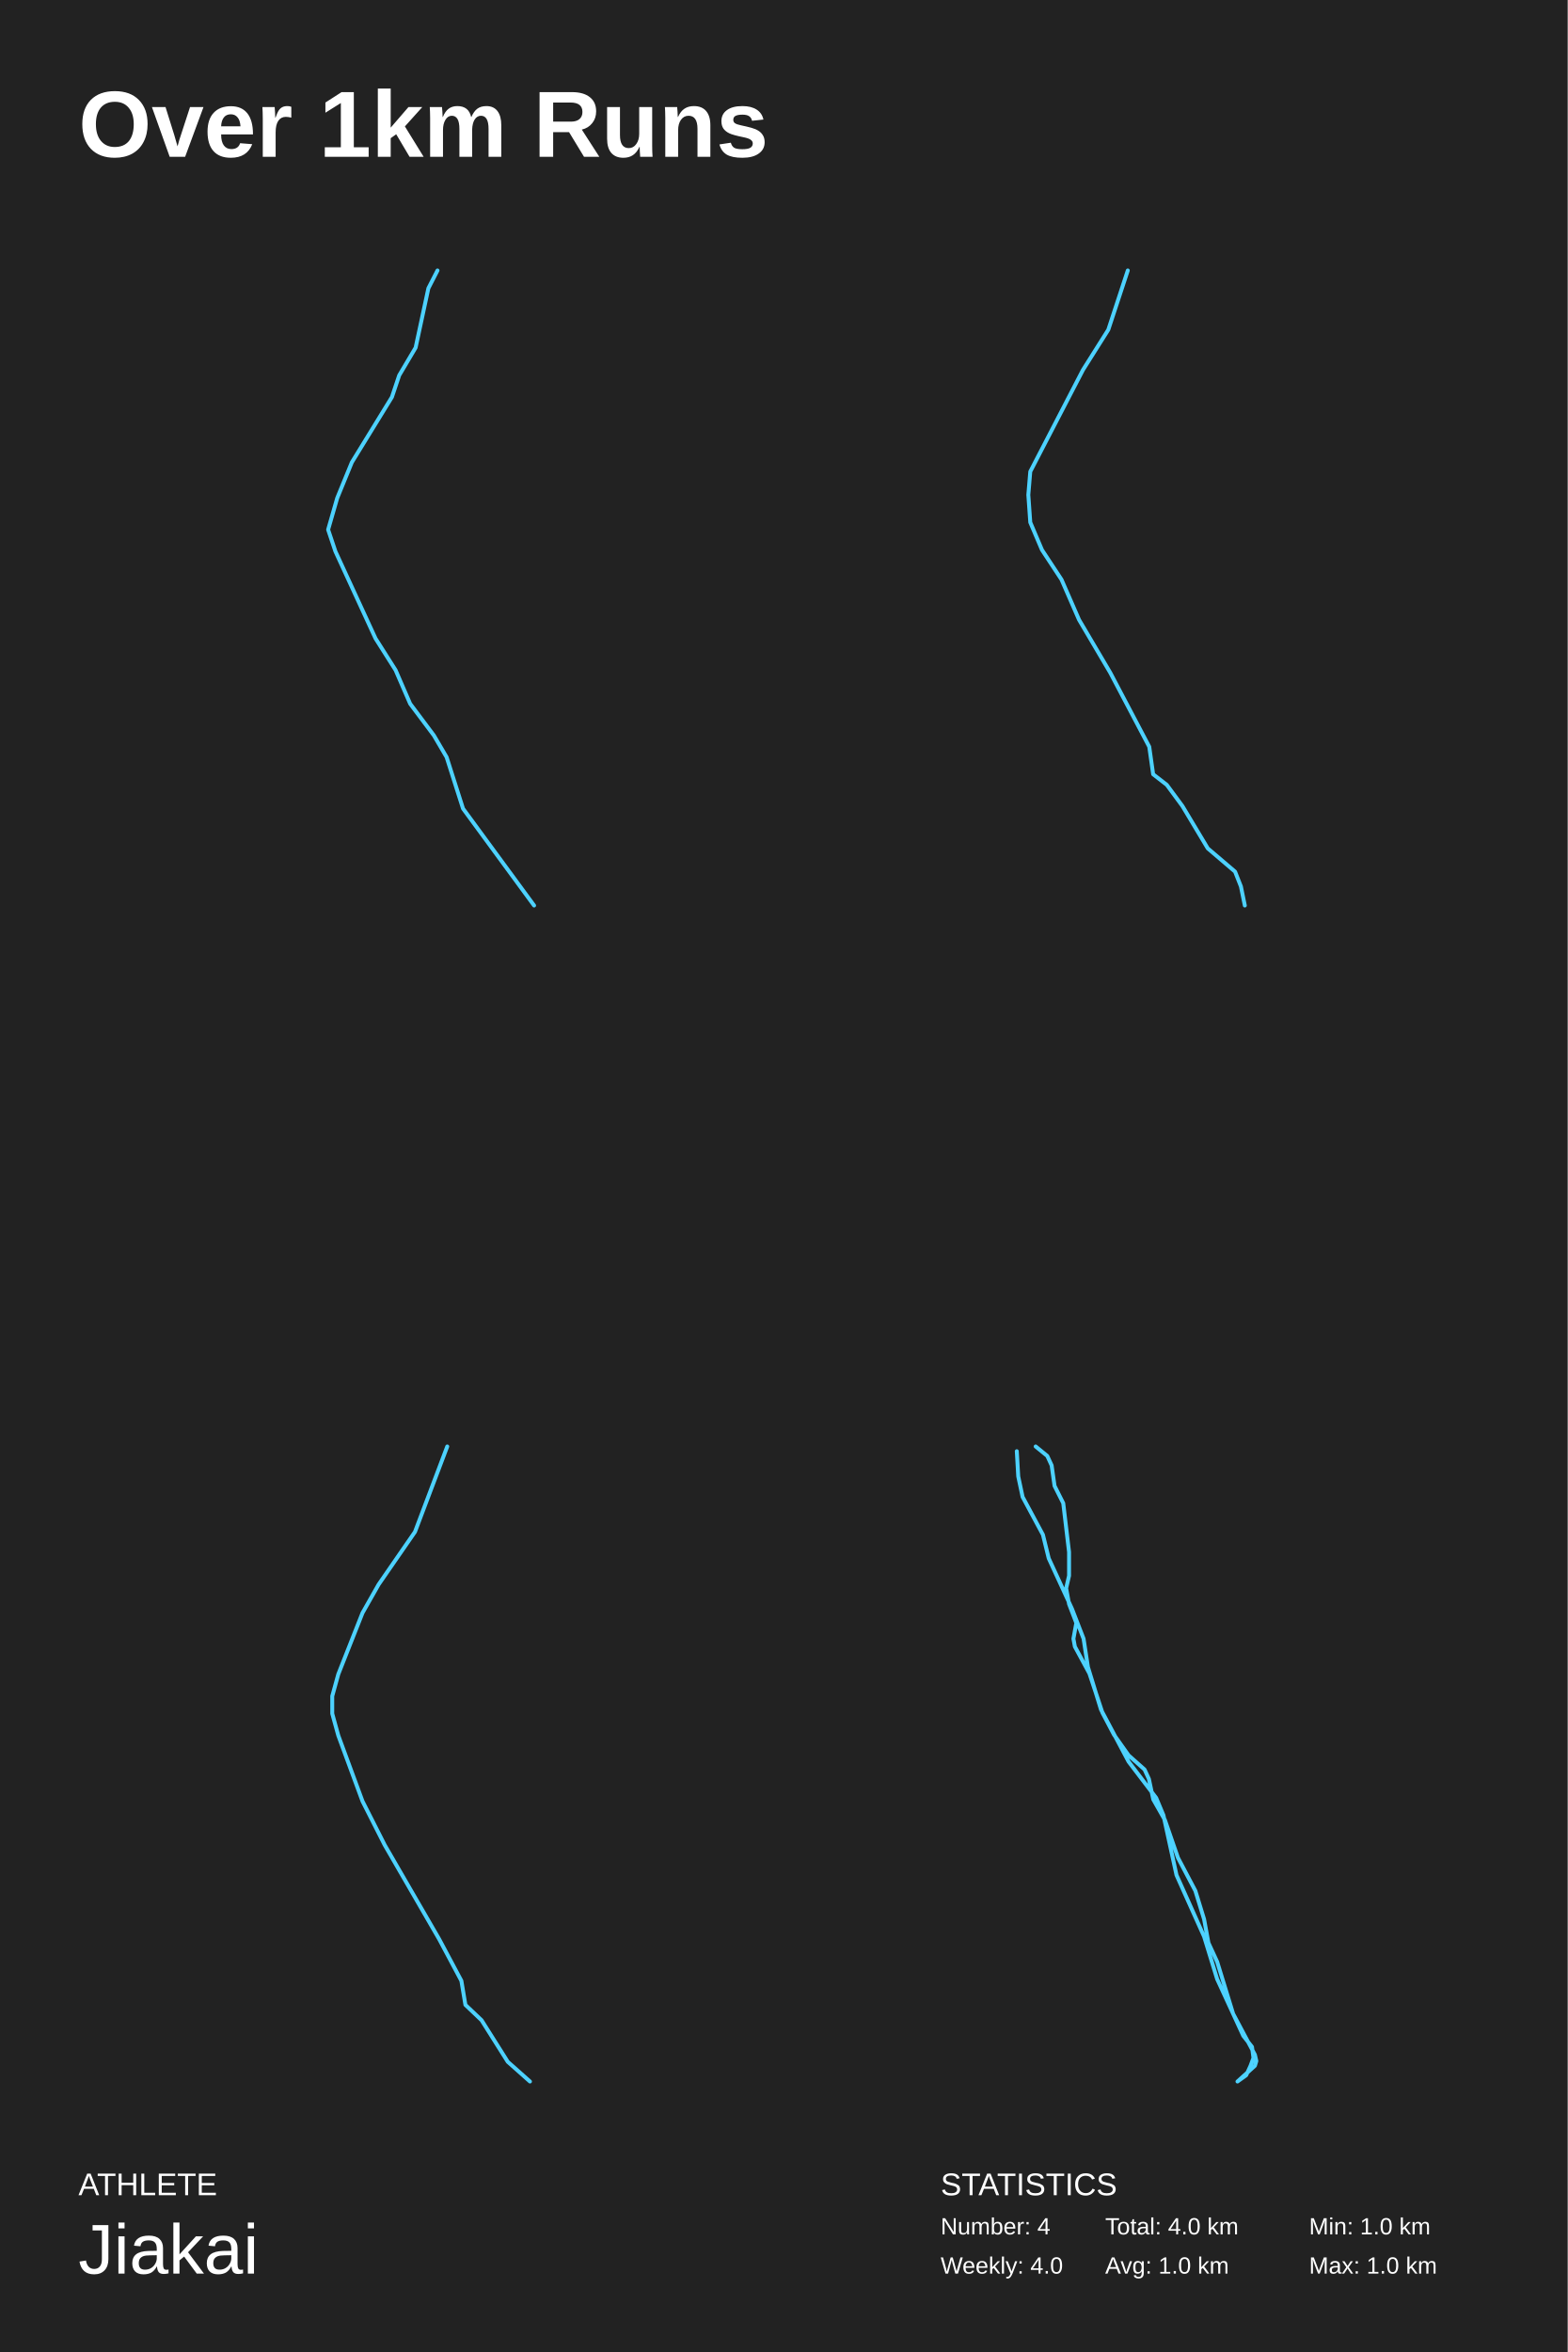
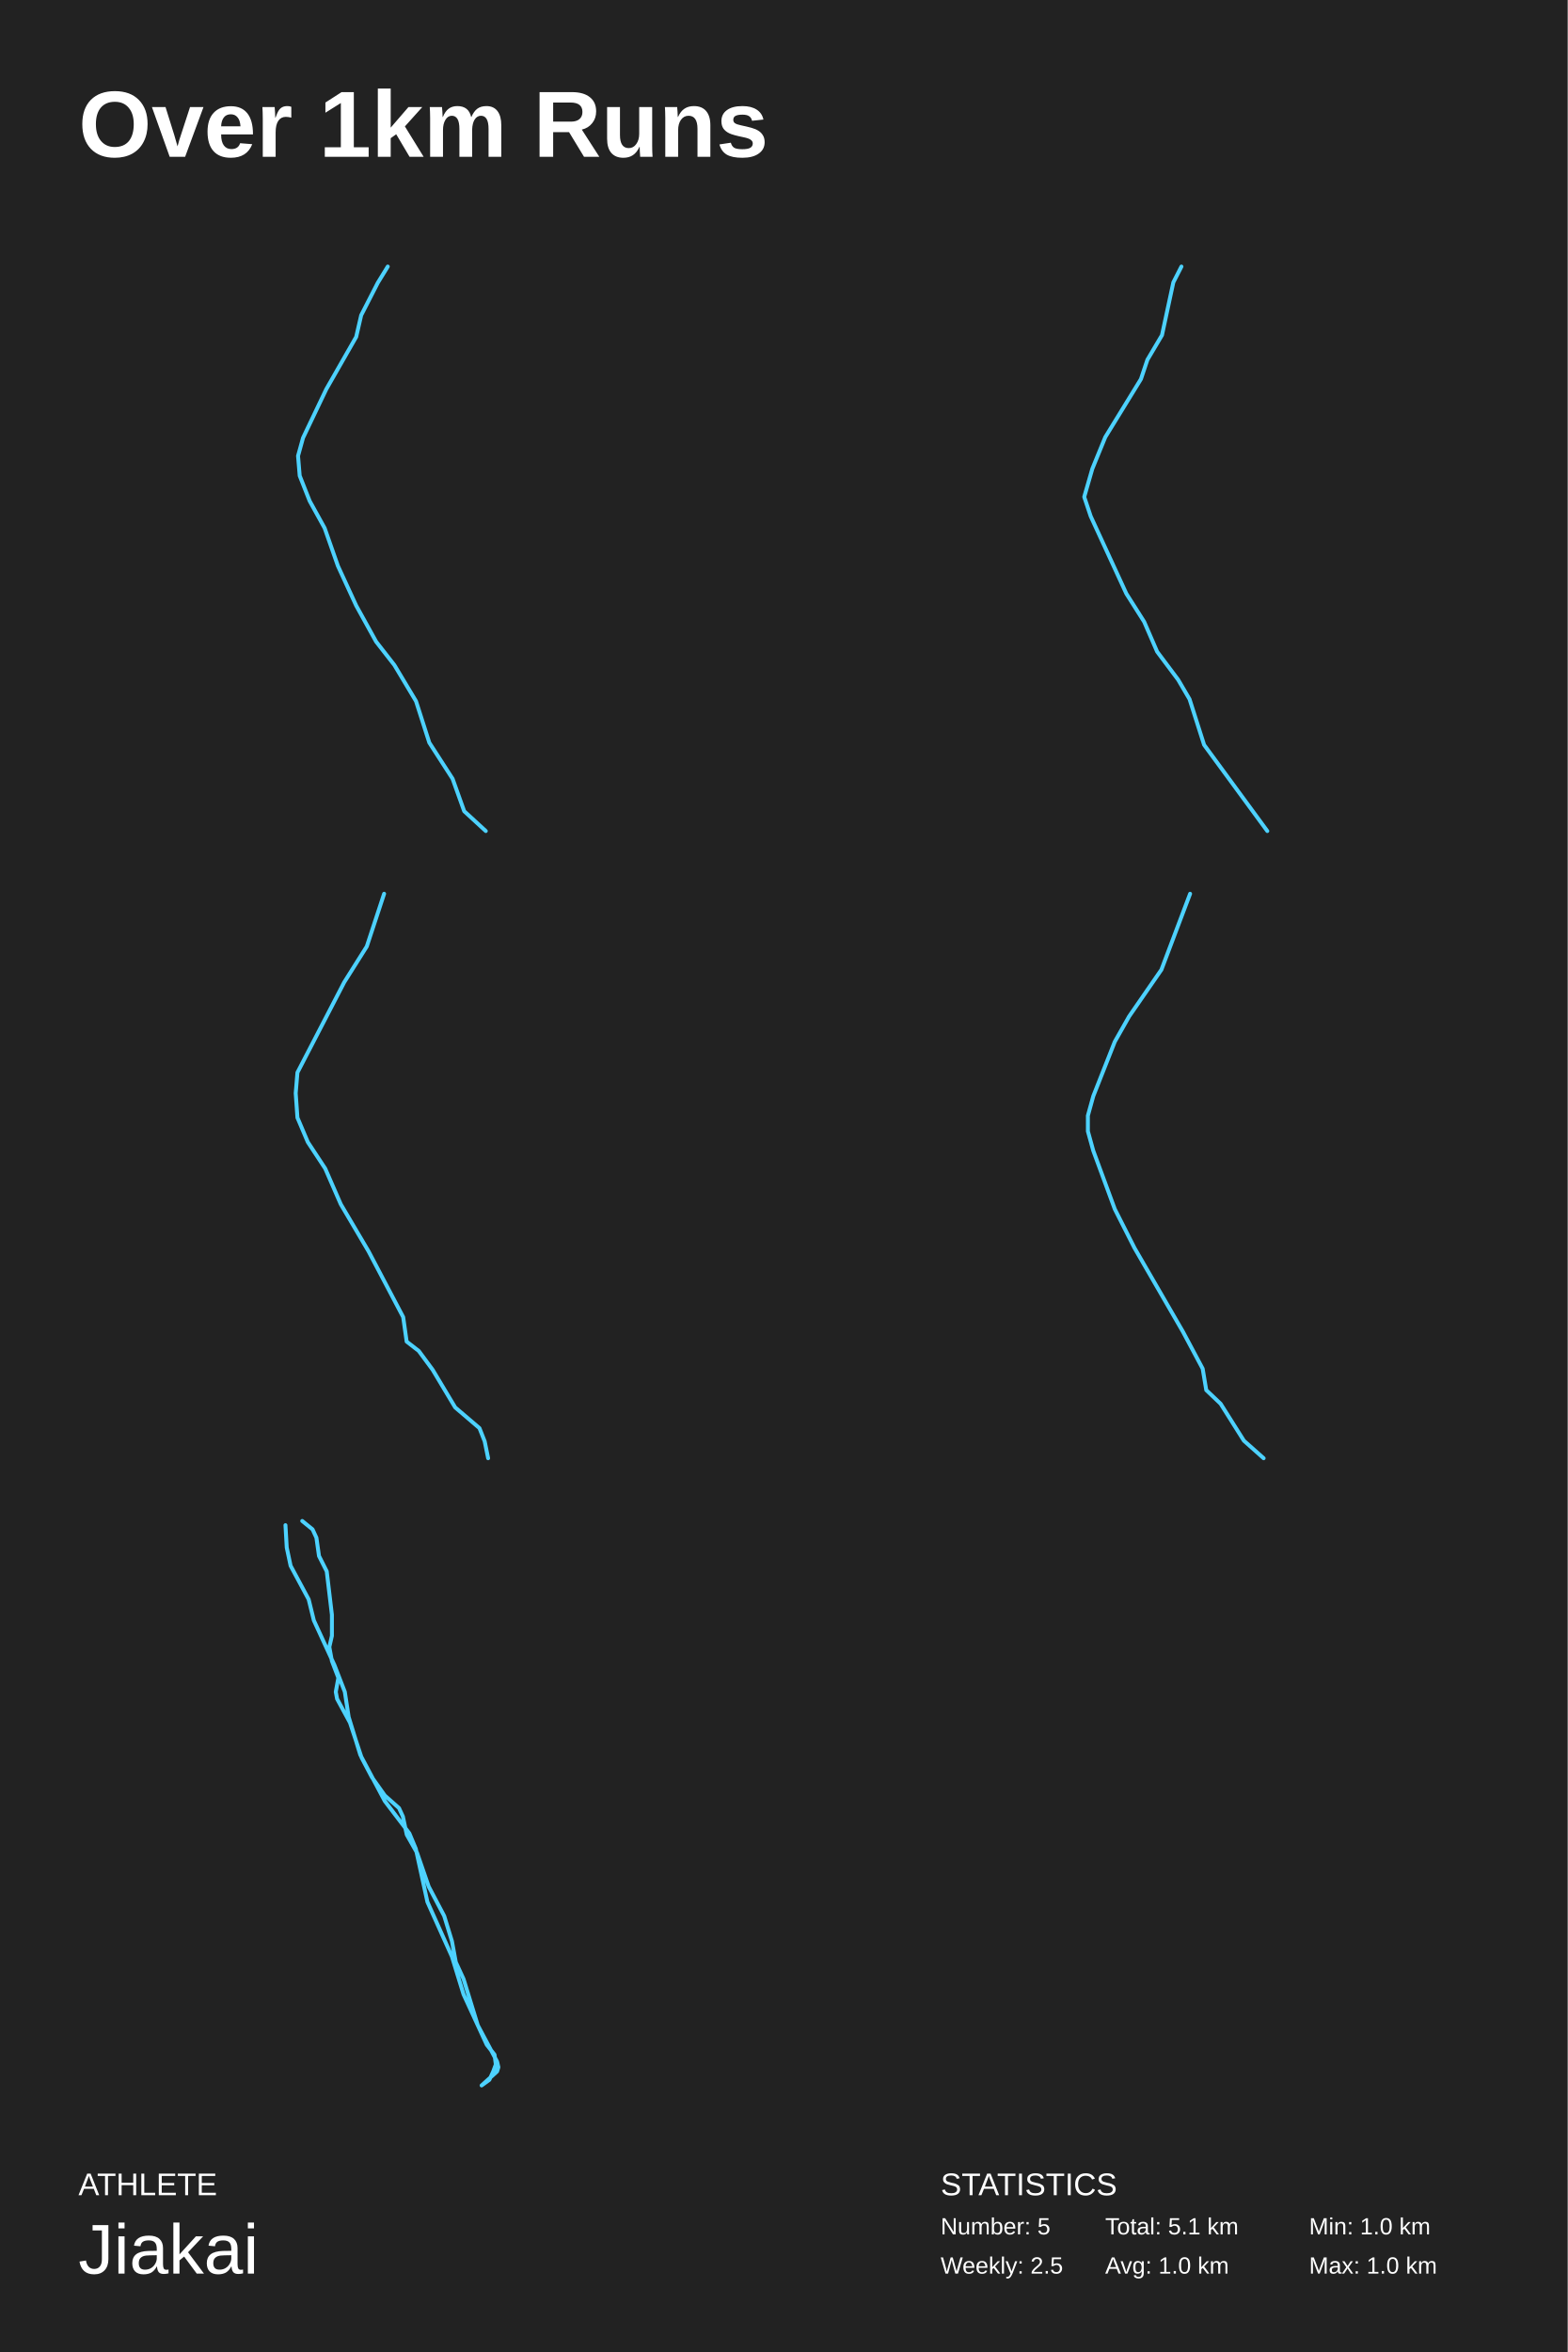
<svg xmlns="http://www.w3.org/2000/svg" baseProfile="full" height="300mm" version="1.1" viewBox="0,0,200,300" width="200mm">
  <defs />
  <rect fill="#222222" height="300" width="200" x="0" y="0" />
  <text fill="#FFFFFF" style="font-size:12px; font-family:Arial; font-weight:bold;" x="10" y="20">Over 1km Runs</text>
  <text fill="#FFFFFF" style="font-size:4px; font-family:Arial" x="10" y="280">ATHLETE</text>
  <text fill="#FFFFFF" style="font-size:9px; font-family:Arial" x="10" y="290">Jiakai</text>
  <text fill="#FFFFFF" style="font-size:4px; font-family:Arial" x="120" y="280">STATISTICS</text>
-   <text fill="#FFFFFF" style="font-size:3px; font-family:Arial" x="120" y="285">Number: 4</text>
-   <text fill="#FFFFFF" style="font-size:3px; font-family:Arial" x="120" y="290">Weekly: 4.0</text>
-   <text fill="#FFFFFF" style="font-size:3px; font-family:Arial" x="141" y="285">Total: 4.0 km</text>
+   <text fill="#FFFFFF" style="font-size:3px; font-family:Arial" x="120" y="285">Number: 5</text>
+   <text fill="#FFFFFF" style="font-size:3px; font-family:Arial" x="120" y="290">Weekly: 2.5</text>
+   <text fill="#FFFFFF" style="font-size:3px; font-family:Arial" x="141" y="285">Total: 5.1 km</text>
  <text fill="#FFFFFF" style="font-size:3px; font-family:Arial" x="141" y="290">Avg: 1.0 km</text>
  <text fill="#FFFFFF" style="font-size:3px; font-family:Arial" x="167" y="285">Min: 1.0 km</text>
  <text fill="#FFFFFF" style="font-size:3px; font-family:Arial" x="167" y="290">Max: 1.0 km</text>
-   <polyline fill="none" points="55.814,34.5 54.651,36.771 53.023,44.341 50.93,47.874 50,50.65 44.884,58.977 43.024,63.519 41.861,67.556 42.791,70.332 47.907,81.435 50.465,85.472 52.326,89.762 55.349,93.799 56.977,96.575 59.07,103.136 68.139,115.5" stroke="#4dd2ff" stroke-linecap="round" stroke-linejoin="round" stroke-width="0.5" />
-   <polyline fill="none" points="143.88,34.5 141.392,42.06 138.157,47.19 131.439,60.15 131.19,63.12 131.439,66.63 132.932,70.14 135.42,73.92 137.66,79.05 141.641,85.8 146.617,95.25 147.115,98.76 148.857,100.11 150.847,102.81 154.082,108.21 157.566,111.18 158.312,113.07 158.81,115.5" stroke="#4dd2ff" stroke-linecap="round" stroke-linejoin="round" stroke-width="0.5" />
-   <polyline fill="none" points="57.059,184.5 52.941,195.393 48.308,202.097 46.248,205.728 43.159,213.548 42.387,216.342 42.387,218.576 43.159,221.369 46.248,229.748 49.08,235.335 56.03,247.345 58.861,252.652 59.376,255.724 61.435,257.679 64.781,262.986 67.613,265.5" stroke="#4dd2ff" stroke-linecap="round" stroke-linejoin="round" stroke-width="0.5" />
-   <polyline fill="none" points="132.127,184.5 133.608,185.706 134.164,186.912 134.535,189.525 135.646,191.736 136.387,197.967 136.387,200.982 136.016,202.59 136.387,204.599 137.313,207.011 136.943,209.021 137.128,210.026 138.98,213.443 140.647,218.468 142.129,221.282 143.981,223.895 146.019,225.704 146.574,226.91 147.13,229.523 148.612,232.136 150.279,236.959 152.502,241.18 153.613,244.798 154.169,247.813 155.28,250.225 157.318,256.857 160.096,262.083 160.281,262.887 160.096,263.49 157.873,265.5 158.985,264.696 159.54,263.49 159.911,262.485 159.726,261.078 158.614,259.671 155.28,252.436 153.613,247.009 150.094,239.17 148.427,231.533 147.501,229.322 143.981,224.699 140.462,218.066 138.795,212.639 138.239,209.021 136.757,205.202 133.794,198.771 133.053,195.756 130.46,190.932 129.904,188.319 129.719,185.103" stroke="#4dd2ff" stroke-linecap="round" stroke-linejoin="round" stroke-width="0.5" />
+   <polyline fill="none" points="49.47,34.0 48.198,36.07 46.078,40.211 45.442,42.971 41.626,49.642 38.659,55.853 38.023,58.154 38.235,60.684 39.507,63.904 41.414,67.355 43.11,72.186 45.442,77.246 47.986,81.847 50.318,84.837 53.074,89.438 54.77,94.729 57.738,99.329 59.222,103.47 61.977,106.0" stroke="#4dd2ff" stroke-linecap="round" stroke-linejoin="round" stroke-width="0.5" />
+   <polyline fill="none" points="150.723,34.0 149.69,36.019 148.243,42.748 146.383,45.888 145.556,48.355 141.008,55.757 139.355,59.795 138.321,63.383 139.148,65.851 143.695,75.72 145.969,79.309 147.623,83.122 150.31,86.71 151.757,89.178 153.617,95.009 161.679,106.0" stroke="#4dd2ff" stroke-linecap="round" stroke-linejoin="round" stroke-width="0.5" />
+   <polyline fill="none" points="49.005,114.0 46.793,120.72 43.918,125.28 37.946,136.8 37.725,139.44 37.946,142.56 39.273,145.68 41.485,149.04 43.475,153.6 47.014,159.6 51.438,168 51.88,171.12 53.428,172.32 55.198,174.72 58.073,179.52 61.169,182.16 61.833,183.84 62.275,186.0" stroke="#4dd2ff" stroke-linecap="round" stroke-linejoin="round" stroke-width="0.5" />
+   <polyline fill="none" points="151.83,114.0 148.17,123.683 144.051,129.642 142.221,132.869 139.475,139.821 138.789,142.304 138.789,144.29 139.475,146.773 142.221,154.221 144.738,159.186 150.915,169.862 153.432,174.579 153.89,177.31 155.72,179.048 158.694,183.766 161.211,186.0" stroke="#4dd2ff" stroke-linecap="round" stroke-linejoin="round" stroke-width="0.5" />
+   <polyline fill="none" points="38.557,194.0 39.874,195.072 40.368,196.144 40.697,198.467 41.685,200.432 42.344,205.97 42.344,208.65 42.015,210.08 42.344,211.866 43.167,214.01 42.838,215.797 43.002,216.69 44.649,219.727 46.131,224.194 47.448,226.695 49.094,229.018 50.906,230.626 51.4,231.698 51.893,234.02 53.211,236.343 54.692,240.631 56.668,244.382 57.656,247.598 58.15,250.278 59.138,252.422 60.949,258.318 63.419,262.963 63.583,263.677 63.419,264.213 61.443,266.0 62.431,265.285 62.925,264.213 63.254,263.32 63.089,262.07 62.102,260.819 59.138,254.387 57.656,249.563 54.528,242.596 53.046,235.807 52.223,233.841 49.094,229.732 45.966,223.836 44.484,219.013 43.99,215.797 42.673,212.402 40.039,206.685 39.38,204.005 37.075,199.717 36.581,197.395 36.417,194.536" stroke="#4dd2ff" stroke-linecap="round" stroke-linejoin="round" stroke-width="0.5" />
</svg>
